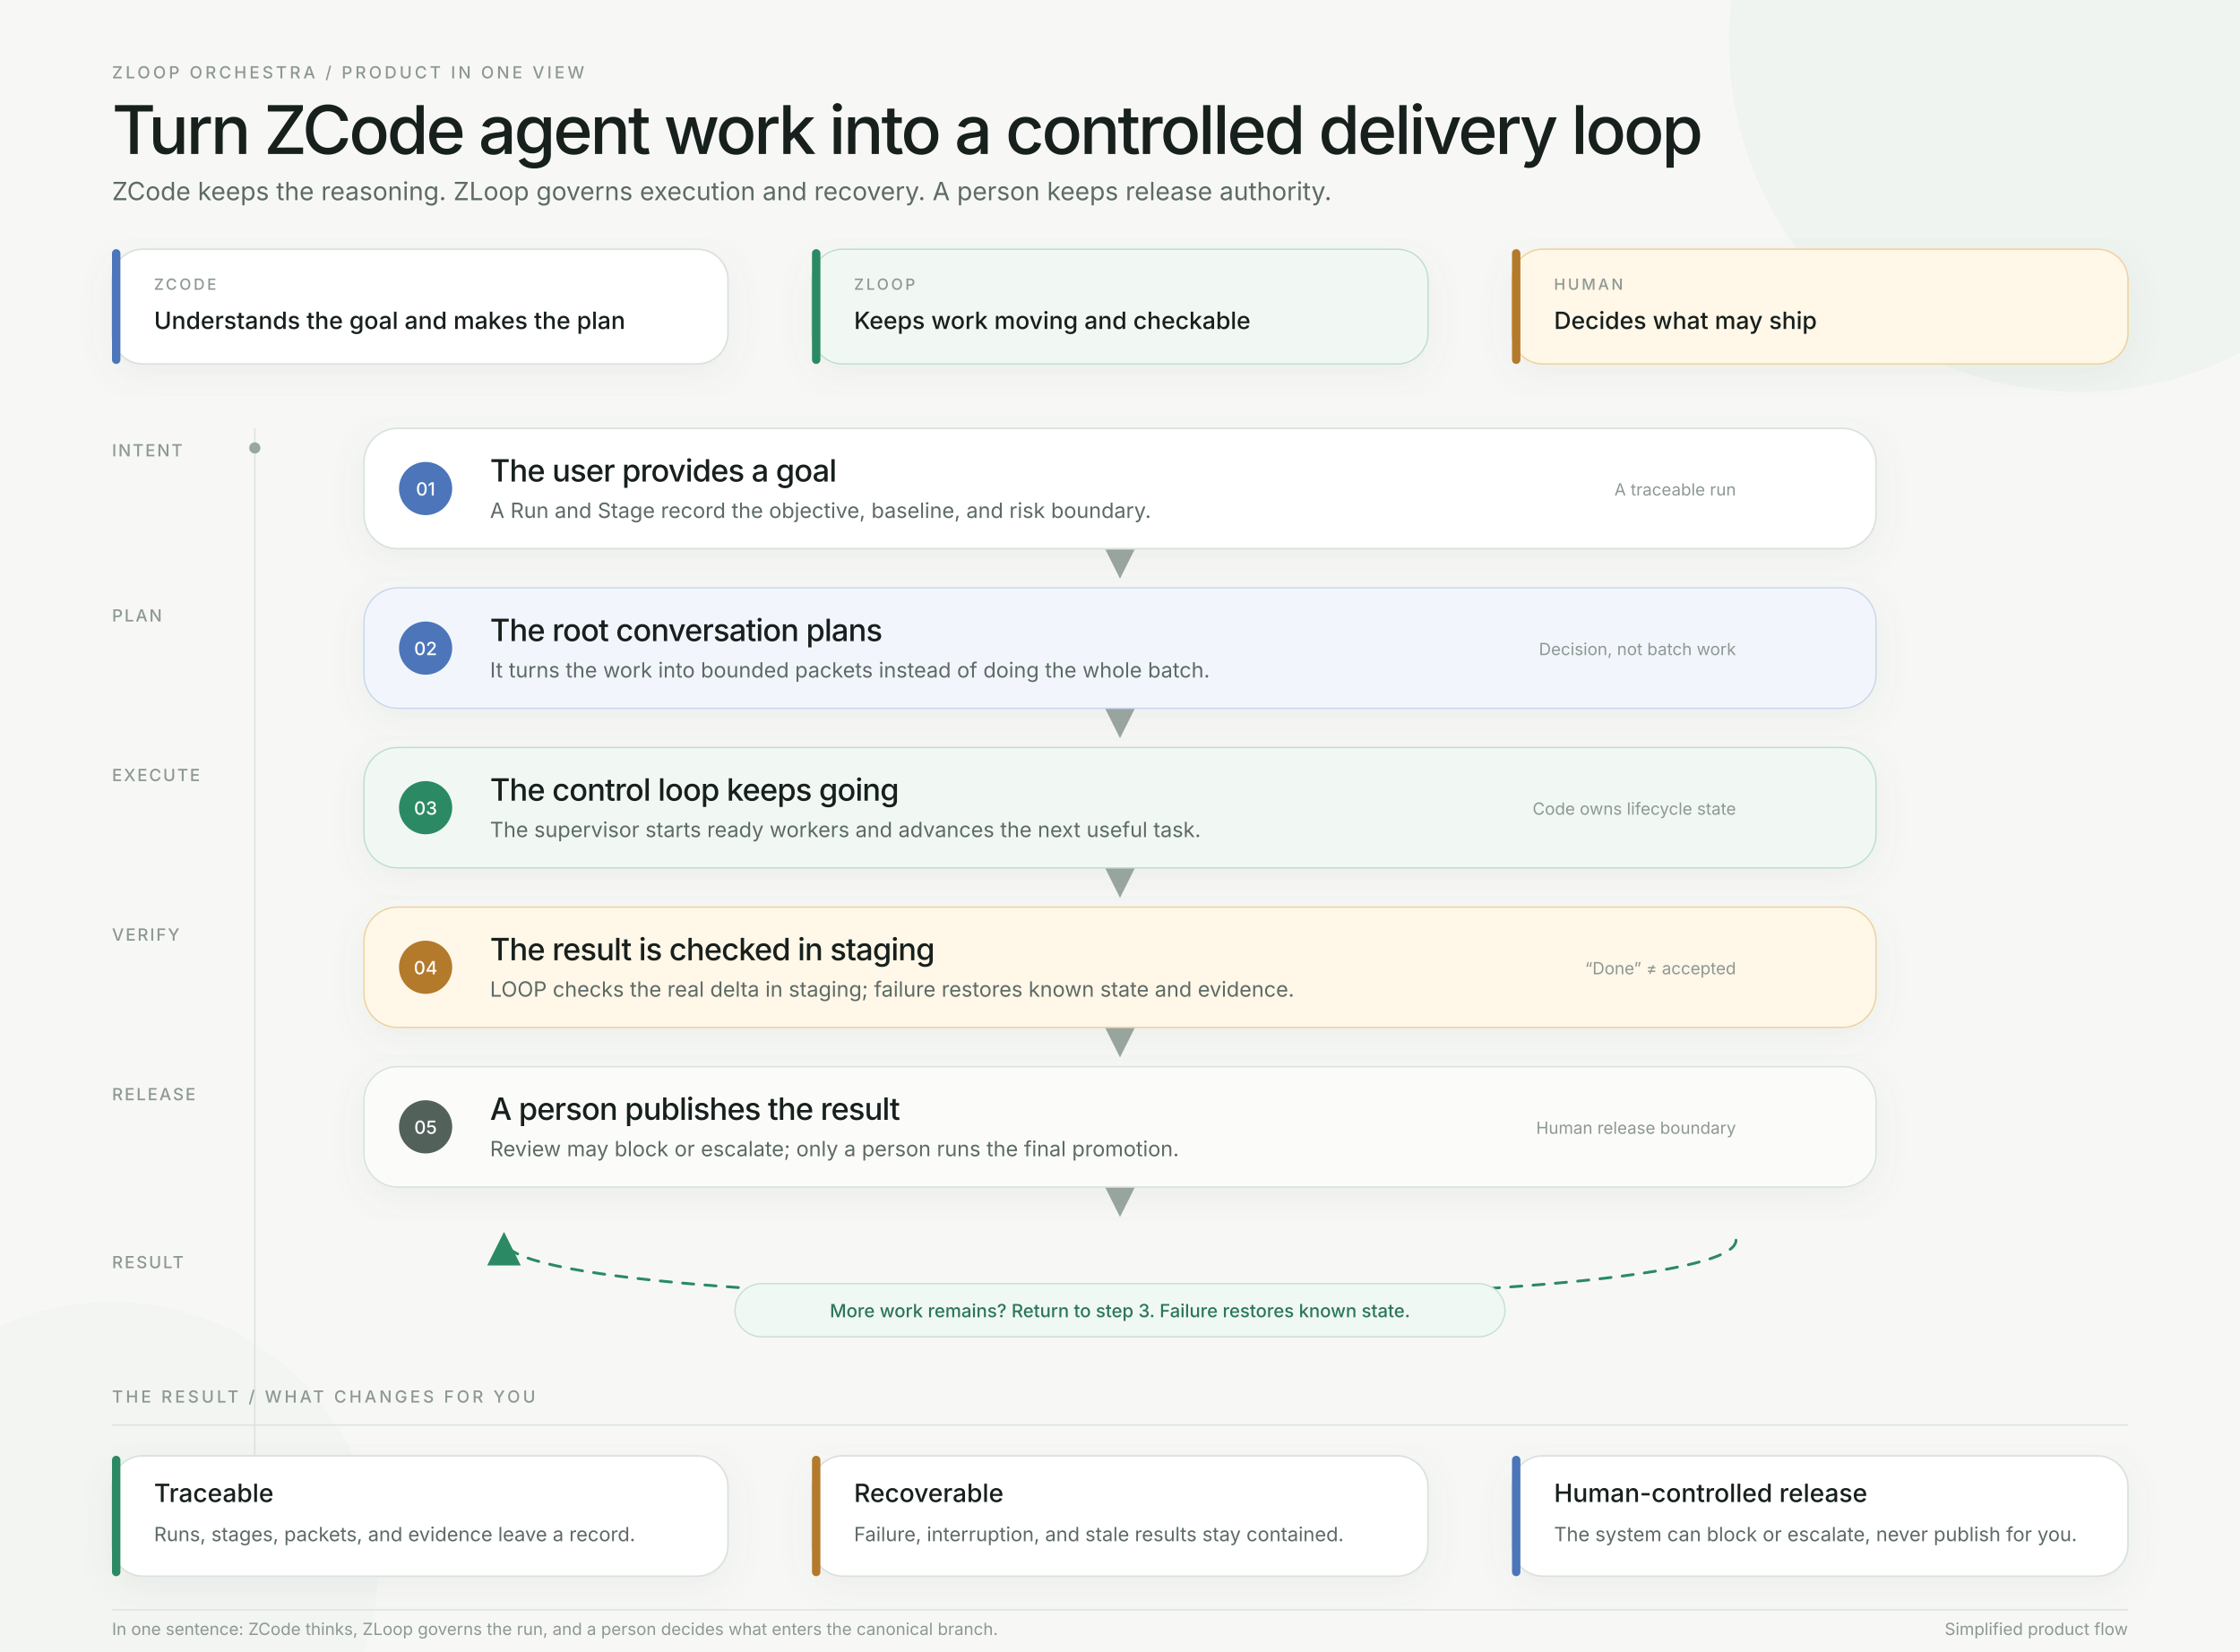
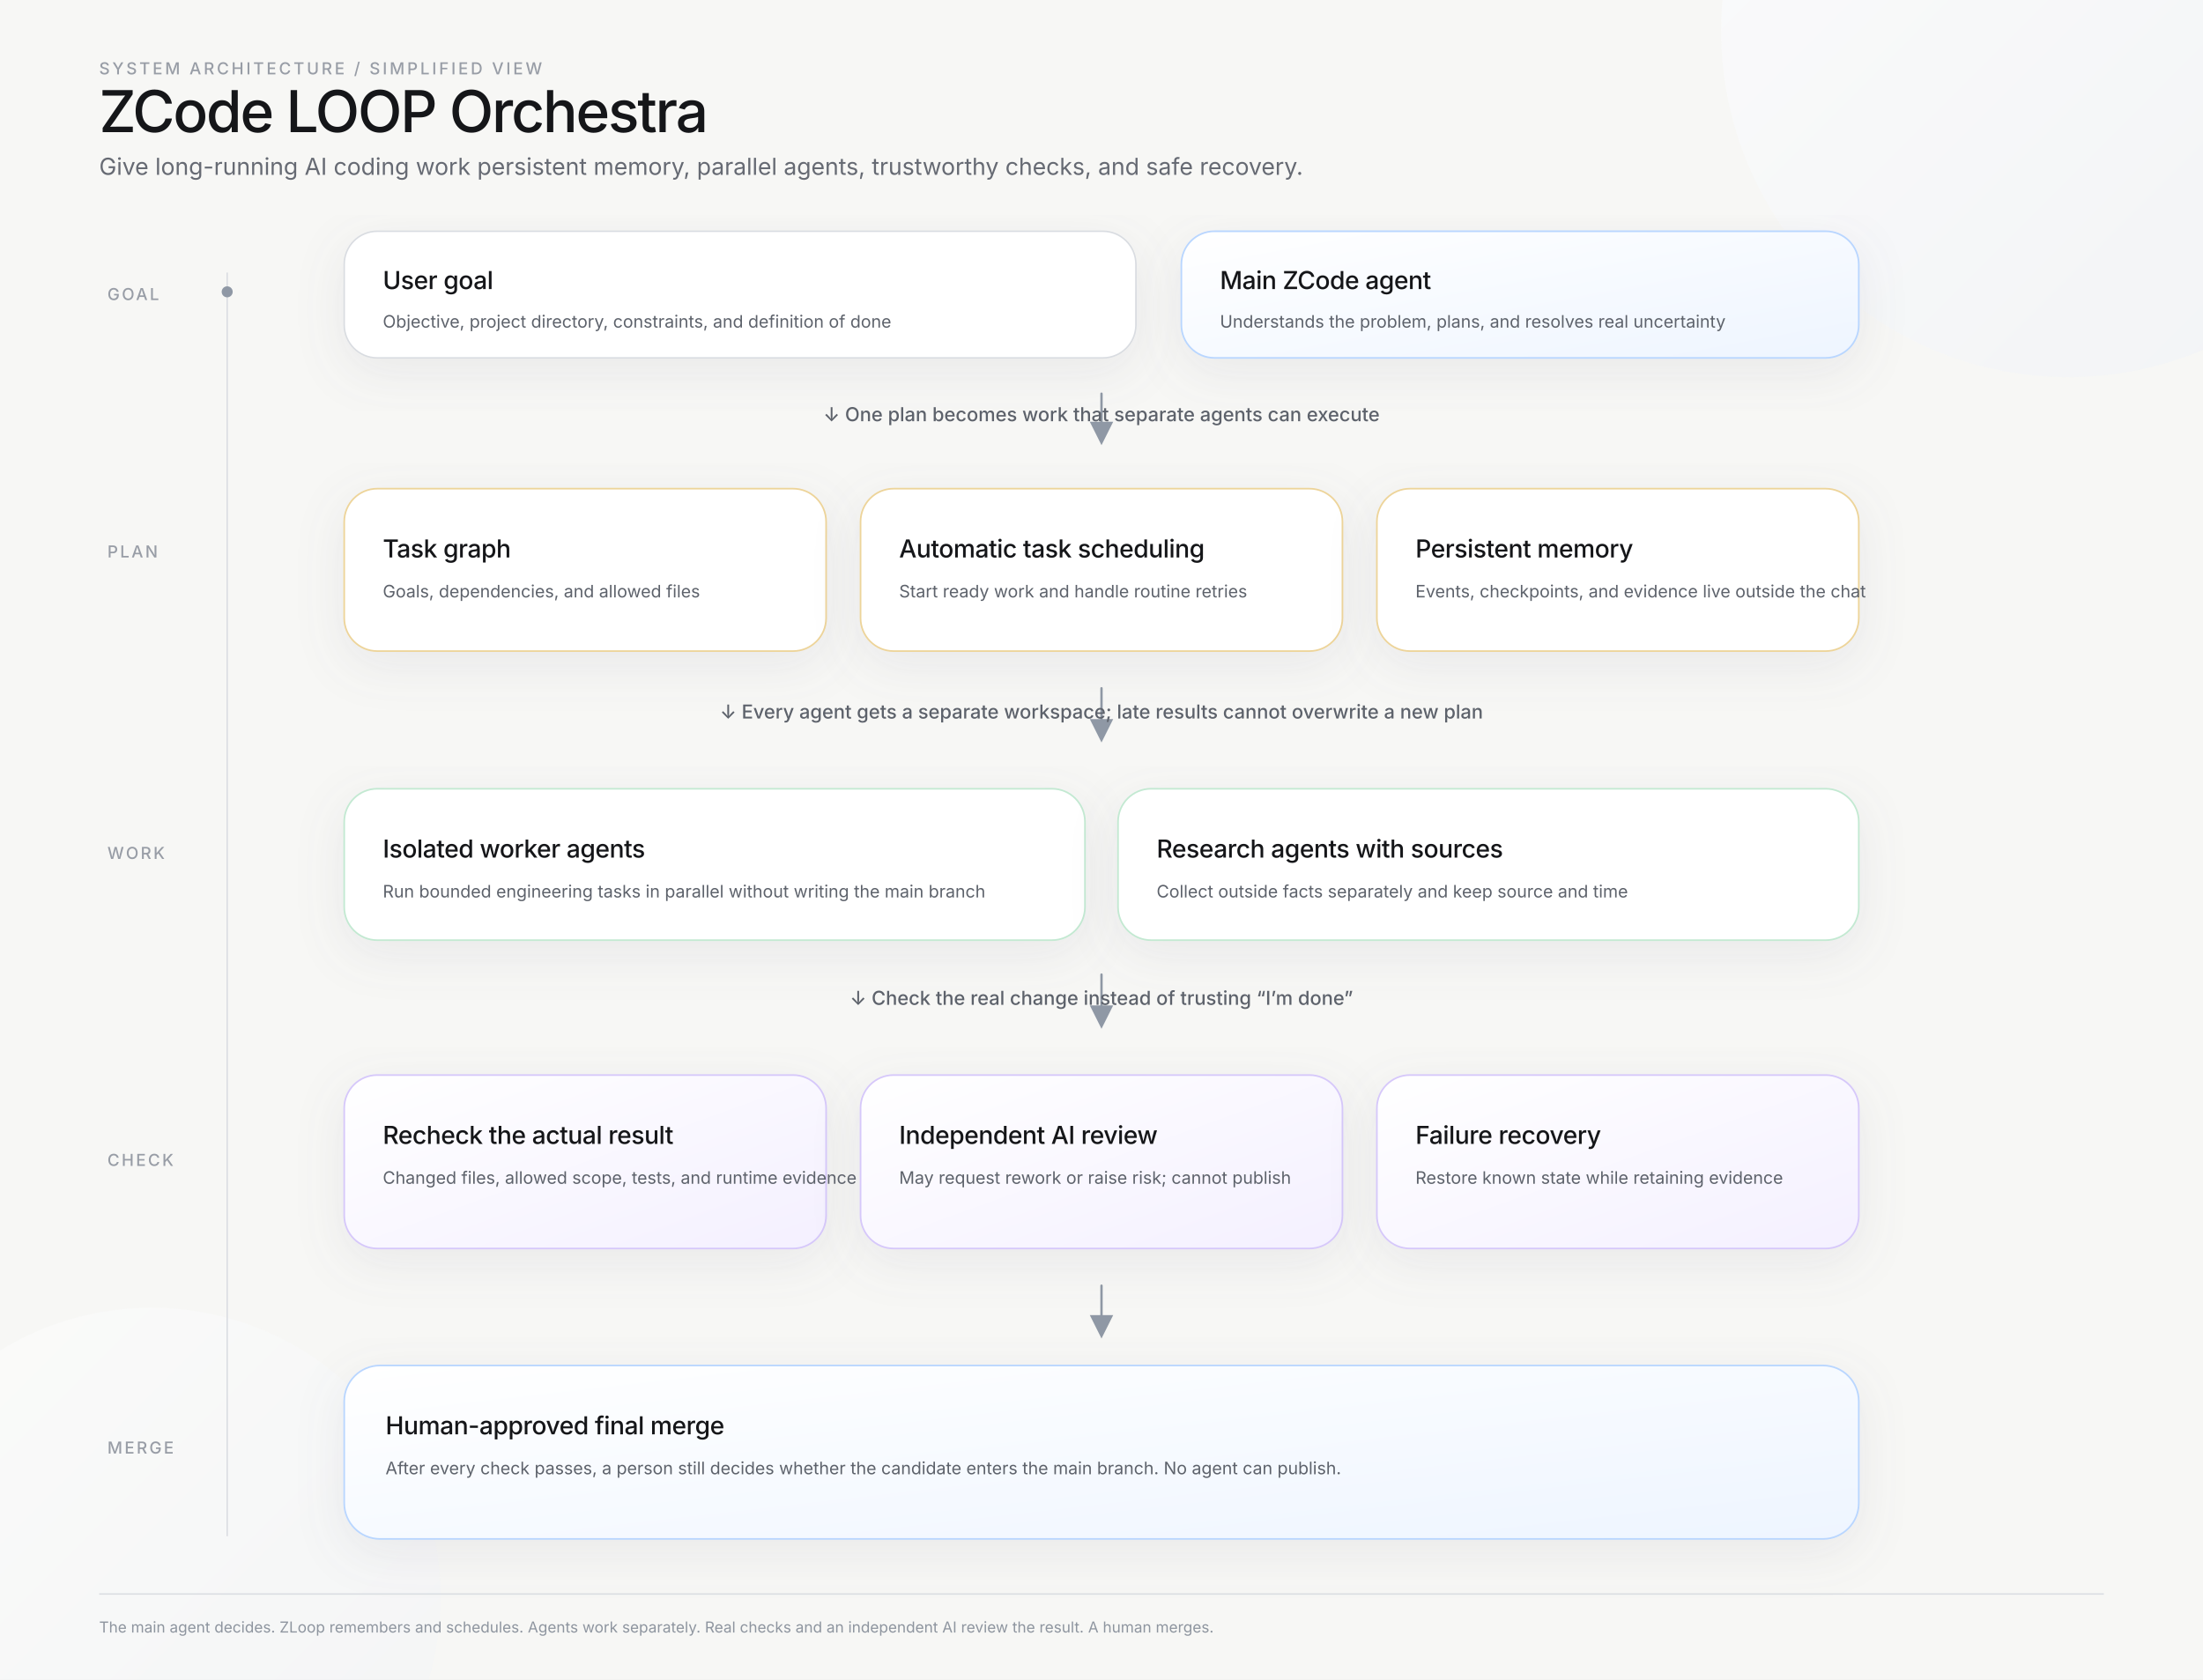
- <svg xmlns="http://www.w3.org/2000/svg" id="zloop-simplified-en" viewBox="0 0 1600 1180" role="img" aria-labelledby="title desc">
+ <svg xmlns="http://www.w3.org/2000/svg" id="zloop-simple-en" viewBox="0 0 1600 1220" role="img" aria-labelledby="title desc">
  <defs>
-     <filter id="shadow-soft-en" x="-12%" y="-18%" width="124%" height="146%">
-       <feDropShadow dx="0" dy="7" stdDeviation="12" flood-color="#728079" flood-opacity=".08" />
+     <linearGradient id="simple-glow-en" x1="0" y1="0" x2="1" y2="1">
+       <stop offset="0" stop-color="#ffffff" />
+       <stop offset="1" stop-color="#eef1f5" />
+     </linearGradient>
+     <linearGradient id="simple-blue-en" x1="0" y1="0" x2="1" y2="1">
+       <stop offset="0" stop-color="#ffffff" />
+       <stop offset="1" stop-color="#eef5ff" />
+     </linearGradient>
+     <linearGradient id="simple-violet-en" x1="0" y1="0" x2="1" y2="1">
+       <stop offset="0" stop-color="#ffffff" />
+       <stop offset="1" stop-color="#f4f0ff" />
+     </linearGradient>
+     <filter id="simple-shadow-en" x="-18%" y="-24%" width="136%" height="166%">
+       <feDropShadow dx="0" dy="10" stdDeviation="17" flood-color="#7a8492" flood-opacity=".12" />
    </filter>
-     <marker id="arrow-en" markerWidth="12" markerHeight="12" refX="9" refY="6" orient="auto" markerUnits="strokeWidth">
-       <path d="M0 0L12 6L0 12Z" fill="#9aa6a0" />
-     </marker>
-     <marker id="arrow-green-en" markerWidth="12" markerHeight="12" refX="9" refY="6" orient="auto" markerUnits="strokeWidth">
-       <path d="M0 0L12 6L0 12Z" fill="#2b8a63" />
+     <marker id="simple-arrow-en" markerWidth="10" markerHeight="10" refX="8" refY="5" orient="auto" markerUnits="strokeWidth">
+       <path d="M0 0L10 5L0 10Z" fill="#8f98a5" />
    </marker>
  </defs>
  <style>
-     #zloop-simplified-en{font-family:Inter,"SF Pro Display",-apple-system,BlinkMacSystemFont,"Segoe UI",Arial,sans-serif}
-     .page{fill:#f7f8f6}.decor{fill:#eef2ef}
-     .eyebrow{fill:#8d9892;font-size:12px;font-weight:500;letter-spacing:2px}
-     .title{fill:#17201d;font-size:48px;font-weight:500;letter-spacing:-1.8px}
-     .subtitle{fill:#5d6a65;font-size:18px;font-weight:400}
-     .hero-label{fill:#8d9892;font-size:11px;font-weight:500;letter-spacing:1.7px}
-     .hero-title{fill:#17201d;font-size:17px;font-weight:500}
-     .rail{fill:#8d9892;font-size:12px;font-weight:500;letter-spacing:1.2px}
-     .step-title{fill:#17201d;font-size:22px;font-weight:500;letter-spacing:-.5px}
-     .step-body{fill:#5d6a65;font-size:15px;font-weight:400}
-     .step-note{fill:#8d9892;font-size:12px;font-weight:400}
-     .outcome-title{fill:#17201d;font-size:18px;font-weight:500}
-     .outcome-body{fill:#5d6a65;font-size:14px;font-weight:400}
-     .foot{fill:#8d9892;font-size:12px;font-weight:400}
-     .card{fill:#fff;stroke:#dbe2de;stroke-width:1.2;filter:url(#shadow-soft-en)}
-     .card-blue{fill:#f2f6fc;stroke:#c9d8ec;filter:url(#shadow-soft-en)}
-     .card-green{fill:#f1f8f4;stroke:#bfdfcc;filter:url(#shadow-soft-en)}
-     .card-amber{fill:#fff7e8;stroke:#ecd39e;filter:url(#shadow-soft-en)}
-     .card-warm{fill:#fbfcfa;stroke:#d5e2da;filter:url(#shadow-soft-en)}
-     .number-blue{fill:#4c76b9}.number-green{fill:#2b8a63}.number-amber{fill:#b37a2c}.number-ink{fill:#53615b}
-     .number{fill:#fff;font-size:13px;font-weight:500}
-     .hairline{stroke:#dce3df;stroke-width:1}
-     .flow{fill:none;stroke:#9aa6a0;stroke-width:1.8;stroke-linecap:round;marker-end:url(#arrow-en)}
-     .loop{fill:none;stroke:#2b8a63;stroke-width:2;stroke-linecap:round;stroke-dasharray:8 8;marker-end:url(#arrow-green-en)}
-     .loop-label{fill:#2b7659;font-size:13px;font-weight:500}
+     #zloop-simple-en{font-family:-apple-system,BlinkMacSystemFont,"SF Pro Display","SF Pro Text",Inter,"Segoe UI",Arial,sans-serif}
+     .page{fill:#f7f7f5}.decor{fill:url(#simple-glow-en)}
+     .title{fill:#151619;font-size:42px;font-weight:500;letter-spacing:-1.3px}
+     .subtitle{fill:#666a73;font-size:17px;font-weight:400}
+     .eyebrow{fill:#989da6;font-size:12px;font-weight:500;letter-spacing:1.8px}
+     .stage{fill:#989da6;font-size:12px;font-weight:500;letter-spacing:1.5px}
+     .node-title{fill:#151619;font-size:18px;font-weight:500;letter-spacing:-.25px}
+     .node-sub{fill:#5d626b;font-size:12.5px;font-weight:400}
+     .section-note{fill:#5d626b;font-size:14px;font-weight:500}
+     .foot{fill:#8e959f;font-size:11px;font-weight:400}
+     .box{fill:#fff;stroke:#d9dce1;stroke-width:1.1;filter:url(#simple-shadow-en)}
+     .blue-card{fill:url(#simple-blue-en);stroke:#b9d6ff;stroke-width:1.2;filter:url(#simple-shadow-en)}
+     .green-card{fill:#fff;stroke:#c3e9d2;stroke-width:1.2;filter:url(#simple-shadow-en)}
+     .amber-card{fill:#fff;stroke:#edd49a;stroke-width:1.2;filter:url(#simple-shadow-en)}
+     .violet-card{fill:url(#simple-violet-en);stroke:#d6c8fa;stroke-width:1.2;filter:url(#simple-shadow-en)}
+     .connector{fill:none;stroke:#8f98a5;stroke-width:1.7;stroke-linecap:round;stroke-linejoin:round;marker-end:url(#simple-arrow-en)}
+     .hairline{stroke:#d9dce1;stroke-width:1}
  </style>
-   <rect class="page" width="1600" height="1180" />
-   <circle class="decor" cx="1485" cy="30" r="250" opacity=".8" />
-   <circle class="decor" cx="80" cy="1120" r="190" opacity=".55" />
-   <text class="eyebrow" x="80" y="56">ZLOOP ORCHESTRA  /  PRODUCT IN ONE VIEW</text>
-   <text class="title" x="80" y="110">Turn ZCode agent work into a controlled delivery loop</text>
-   <text class="subtitle" x="80" y="143">ZCode keeps the reasoning. ZLoop governs execution and recovery. A person keeps release authority.</text>
-   <g>
-     <rect class="card" x="80" y="178" width="440" height="82" rx="22" />
-     <rect x="80" y="178" width="6" height="82" rx="3" fill="#4c76b9" />
-     <text class="hero-label" x="110" y="207">ZCODE</text>
-     <text class="hero-title" x="110" y="235">Understands the goal and makes the plan</text>
-   </g>
-   <g>
-     <rect class="card-green" x="580" y="178" width="440" height="82" rx="22" />
-     <rect x="580" y="178" width="6" height="82" rx="3" fill="#2b8a63" />
-     <text class="hero-label" x="610" y="207">ZLOOP</text>
-     <text class="hero-title" x="610" y="235">Keeps work moving and checkable</text>
-   </g>
-   <g>
-     <rect class="card-amber" x="1080" y="178" width="440" height="82" rx="22" />
-     <rect x="1080" y="178" width="6" height="82" rx="3" fill="#b37a2c" />
-     <text class="hero-label" x="1110" y="207">HUMAN</text>
-     <text class="hero-title" x="1110" y="235">Decides what may ship</text>
-   </g>
-   <line class="hairline" x1="182" y1="306" x2="182" y2="1057" />
-   <circle cx="182" cy="320" r="4" fill="#9aa6a0" />
-   <text class="rail" x="80" y="326">INTENT</text>
-   <text class="rail" x="80" y="444">PLAN</text>
-   <text class="rail" x="80" y="558">EXECUTE</text>
-   <text class="rail" x="80" y="672">VERIFY</text>
-   <text class="rail" x="80" y="786">RELEASE</text>
-   <text class="rail" x="80" y="906">RESULT</text>
-   <path class="flow" d="M800 392V408" />
-   <path class="flow" d="M800 506V522" />
-   <path class="flow" d="M800 620V636" />
-   <path class="flow" d="M800 734V750" />
-   <path class="flow" d="M800 848V864" />
-   <g>
-     <rect class="card" x="260" y="306" width="1080" height="86" rx="24" />
-     <circle class="number-blue" cx="304" cy="349" r="19" />
-     <text class="number" x="304" y="354" text-anchor="middle">01</text>
-     <text class="step-title" x="350" y="344">The user provides a goal</text>
-     <text class="step-body" x="350" y="370">A Run and Stage record the objective, baseline, and risk boundary.</text>
-     <text class="step-note" x="1240" y="354" text-anchor="end">A traceable run</text>
-   </g>
-   <g>
-     <rect class="card-blue" x="260" y="420" width="1080" height="86" rx="24" />
-     <circle class="number-blue" cx="304" cy="463" r="19" />
-     <text class="number" x="304" y="468" text-anchor="middle">02</text>
-     <text class="step-title" x="350" y="458">The root conversation plans</text>
-     <text class="step-body" x="350" y="484">It turns the work into bounded packets instead of doing the whole batch.</text>
-     <text class="step-note" x="1240" y="468" text-anchor="end">Decision, not batch work</text>
-   </g>
-   <g>
-     <rect class="card-green" x="260" y="534" width="1080" height="86" rx="24" />
-     <circle class="number-green" cx="304" cy="577" r="19" />
-     <text class="number" x="304" y="582" text-anchor="middle">03</text>
-     <text class="step-title" x="350" y="572">The control loop keeps going</text>
-     <text class="step-body" x="350" y="598">The supervisor starts ready workers and advances the next useful task.</text>
-     <text class="step-note" x="1240" y="582" text-anchor="end">Code owns lifecycle state</text>
-   </g>
-   <g>
-     <rect class="card-amber" x="260" y="648" width="1080" height="86" rx="24" />
-     <circle class="number-amber" cx="304" cy="691" r="19" />
-     <text class="number" x="304" y="696" text-anchor="middle">04</text>
-     <text class="step-title" x="350" y="686">The result is checked in staging</text>
-     <text class="step-body" x="350" y="712">LOOP checks the real delta in staging; failure restores known state and evidence.</text>
-     <text class="step-note" x="1240" y="696" text-anchor="end">“Done” ≠ accepted</text>
-   </g>
-   <g>
-     <rect class="card-warm" x="260" y="762" width="1080" height="86" rx="24" />
-     <circle class="number-ink" cx="304" cy="805" r="19" />
-     <text class="number" x="304" y="810" text-anchor="middle">05</text>
-     <text class="step-title" x="350" y="800">A person publishes the result</text>
-     <text class="step-body" x="350" y="826">Review may block or escalate; only a person runs the final promotion.</text>
-     <text class="step-note" x="1240" y="810" text-anchor="end">Human release boundary</text>
-   </g>
-   <path class="loop" d="M1240 886C1240 942 360 942 360 886" />
-   <rect x="525" y="917" width="550" height="38" rx="19" fill="#f0f8f3" stroke="#c7e2d2" />
-   <text class="loop-label" x="800" y="941" text-anchor="middle">More work remains? Return to step 3. Failure restores known state.</text>
-   <text class="eyebrow" x="80" y="1002">THE RESULT  /  WHAT CHANGES FOR YOU</text>
-   <line class="hairline" x1="80" y1="1018" x2="1520" y2="1018" />
-   <g>
-     <rect class="card" x="80" y="1040" width="440" height="86" rx="22" />
-     <rect x="80" y="1040" width="6" height="86" rx="3" fill="#2b8a63" />
-     <text class="outcome-title" x="110" y="1073">Traceable</text>
-     <text class="outcome-body" x="110" y="1101">Runs, stages, packets, and evidence leave a record.</text>
-   </g>
-   <g>
-     <rect class="card" x="580" y="1040" width="440" height="86" rx="22" />
-     <rect x="580" y="1040" width="6" height="86" rx="3" fill="#b37a2c" />
-     <text class="outcome-title" x="610" y="1073">Recoverable</text>
-     <text class="outcome-body" x="610" y="1101">Failure, interruption, and stale results stay contained.</text>
-   </g>
-   <g>
-     <rect class="card" x="1080" y="1040" width="440" height="86" rx="22" />
-     <rect x="1080" y="1040" width="6" height="86" rx="3" fill="#4c76b9" />
-     <text class="outcome-title" x="1110" y="1073">Human-controlled release</text>
-     <text class="outcome-body" x="1110" y="1101">The system can block or escalate, never publish for you.</text>
-   </g>
-   <line class="hairline" x1="80" y1="1150" x2="1520" y2="1150" />
-   <text class="foot" x="80" y="1168">In one sentence: ZCode thinks, ZLoop governs the run, and a person decides what enters the canonical branch.</text>
-   <text class="foot" x="1520" y="1168" text-anchor="end">Simplified product flow</text>
+   <rect class="page" width="1600" height="1220" />
+   <circle class="decor" cx="1502" cy="22" r="252" opacity=".65" />
+   <circle class="decor" cx="110" cy="1160" r="210" opacity=".45" />
+   <text class="eyebrow" x="72" y="54">SYSTEM ARCHITECTURE  /  SIMPLIFIED VIEW</text>
+   <text class="title" x="72" y="96">ZCode LOOP Orchestra</text>
+   <text class="subtitle" x="72" y="127">Give long-running AI coding work persistent memory, parallel agents, trustworthy checks, and safe recovery.</text>
+   <line class="hairline" x1="165" y1="198" x2="165" y2="1116" />
+   <circle cx="165" cy="212" r="4" fill="#8f98a5" />
+   <text class="stage" x="78" y="218">GOAL</text>
+   <text class="stage" x="78" y="405">PLAN</text>
+   <text class="stage" x="78" y="624">WORK</text>
+   <text class="stage" x="78" y="847">CHECK</text>
+   <text class="stage" x="78" y="1056">MERGE</text>
+   <rect class="box" x="250" y="168" rx="24" width="575" height="92" />
+   <text class="node-title" x="278" y="210">User goal</text>
+   <text class="node-sub" x="278" y="238">Objective, project directory, constraints, and definition of done</text>
+   <rect class="blue-card" x="858" y="168" rx="24" width="492" height="92" />
+   <text class="node-title" x="886" y="210">Main ZCode agent</text>
+   <text class="node-sub" x="886" y="238">Understands the problem, plans, and resolves real uncertainty</text>
+   <path class="connector" d="M800 286V320" />
+   <text class="section-note" x="800" y="306" text-anchor="middle">↓ One plan becomes work that separate agents can execute</text>
+   <rect class="amber-card" x="250" y="355" rx="24" width="350" height="118" />
+   <text class="node-title" x="278" y="405">Task graph</text>
+   <text class="node-sub" x="278" y="434">Goals, dependencies, and allowed files</text>
+   <rect class="amber-card" x="625" y="355" rx="24" width="350" height="118" />
+   <text class="node-title" x="653" y="405">Automatic task scheduling</text>
+   <text class="node-sub" x="653" y="434">Start ready work and handle routine retries</text>
+   <rect class="amber-card" x="1000" y="355" rx="24" width="350" height="118" />
+   <text class="node-title" x="1028" y="405">Persistent memory</text>
+   <text class="node-sub" x="1028" y="434">Events, checkpoints, and evidence live outside the chat</text>
+   <path class="connector" d="M800 500V536" />
+   <text class="section-note" x="800" y="522" text-anchor="middle">↓ Every agent gets a separate workspace; late results cannot overwrite a new plan</text>
+   <rect class="green-card" x="250" y="573" rx="24" width="538" height="110" />
+   <text class="node-title" x="278" y="623">Isolated worker agents</text>
+   <text class="node-sub" x="278" y="652">Run bounded engineering tasks in parallel without writing the main branch</text>
+   <rect class="green-card" x="812" y="573" rx="24" width="538" height="110" />
+   <text class="node-title" x="840" y="623">Research agents with sources</text>
+   <text class="node-sub" x="840" y="652">Collect outside facts separately and keep source and time</text>
+   <path class="connector" d="M800 708V744" />
+   <text class="section-note" x="800" y="730" text-anchor="middle">↓ Check the real change instead of trusting “I’m done”</text>
+   <rect class="violet-card" x="250" y="781" rx="24" width="350" height="126" />
+   <text class="node-title" x="278" y="831">Recheck the actual result</text>
+   <text class="node-sub" x="278" y="860">Changed files, allowed scope, tests, and runtime evidence</text>
+   <rect class="violet-card" x="625" y="781" rx="24" width="350" height="126" />
+   <text class="node-title" x="653" y="831">Independent AI review</text>
+   <text class="node-sub" x="653" y="860">May request rework or raise risk; cannot publish</text>
+   <rect class="violet-card" x="1000" y="781" rx="24" width="350" height="126" />
+   <text class="node-title" x="1028" y="831">Failure recovery</text>
+   <text class="node-sub" x="1028" y="860">Restore known state while retaining evidence</text>
+   <path class="connector" d="M800 934V969" />
+   <rect class="blue-card" x="250" y="992" rx="26" width="1100" height="126" />
+   <text class="node-title" x="280" y="1042">Human-approved final merge</text>
+   <text class="node-sub" x="280" y="1071">After every check passes, a person still decides whether the candidate enters the main branch. No agent can publish.</text>
+   <line class="hairline" x1="72" y1="1158" x2="1528" y2="1158" />
+   <text class="foot" x="72" y="1186">The main agent decides. ZLoop remembers and schedules. Agents work separately. Real checks and an independent AI review the result. A human merges.</text>
</svg>
